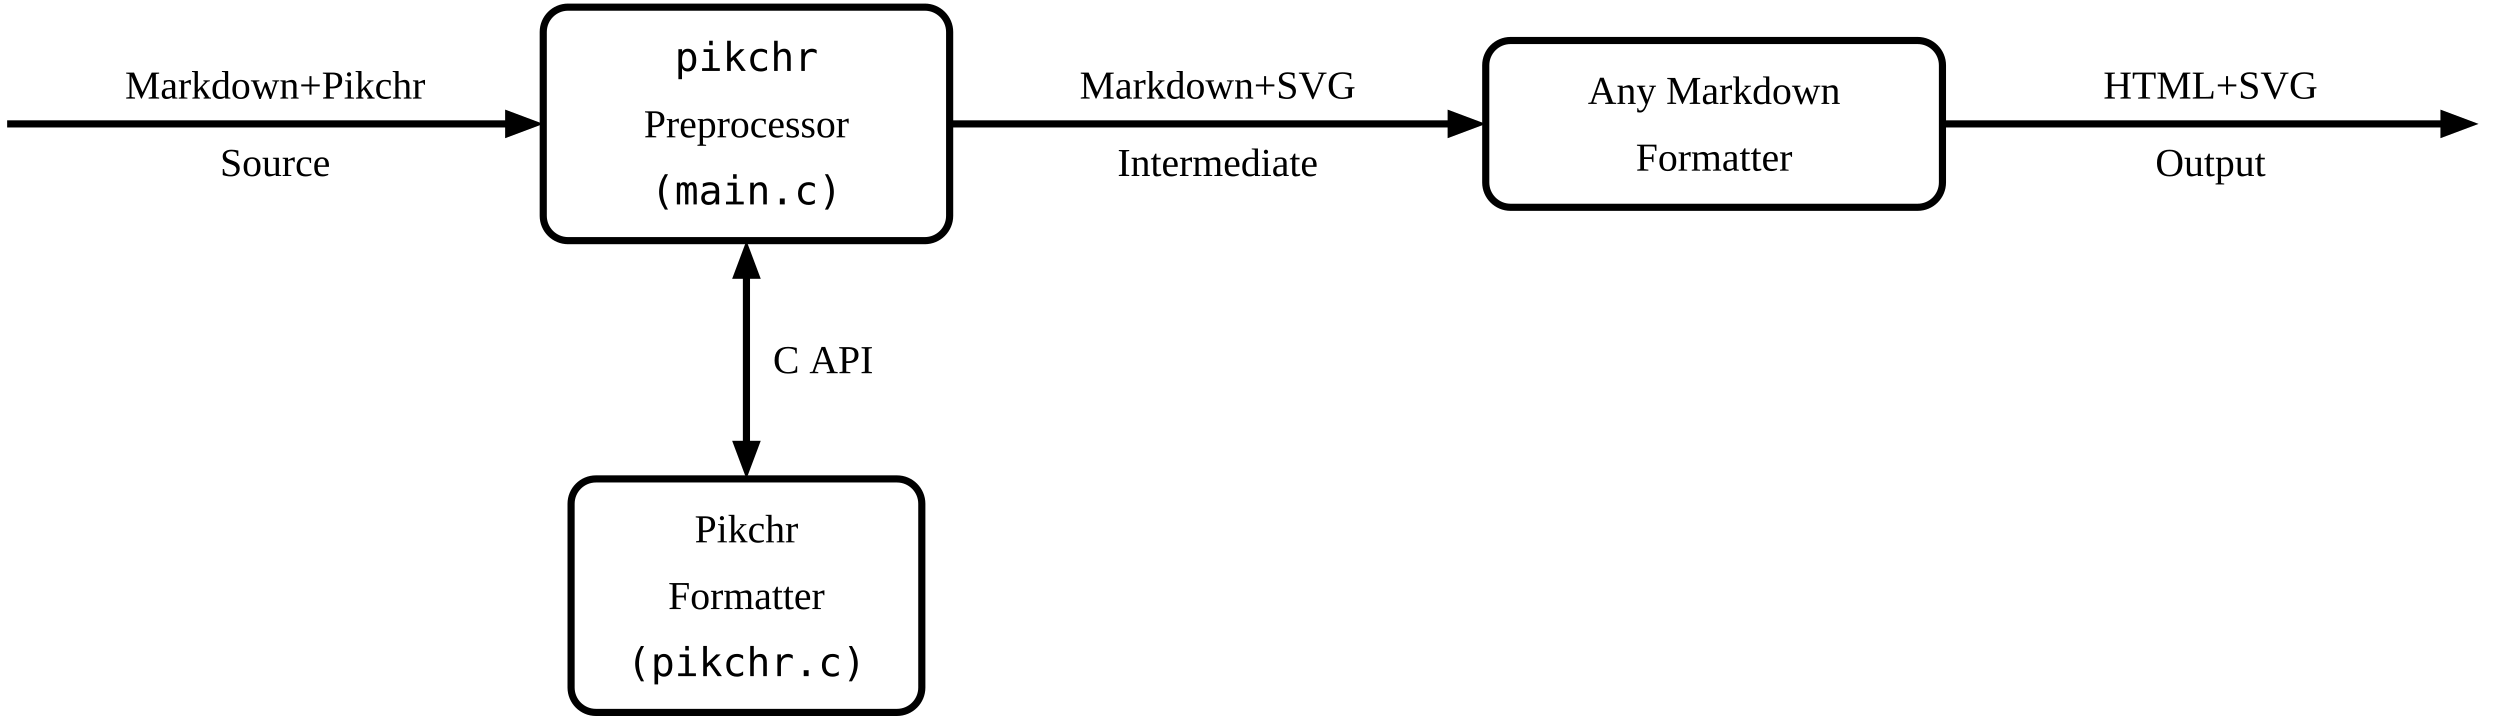
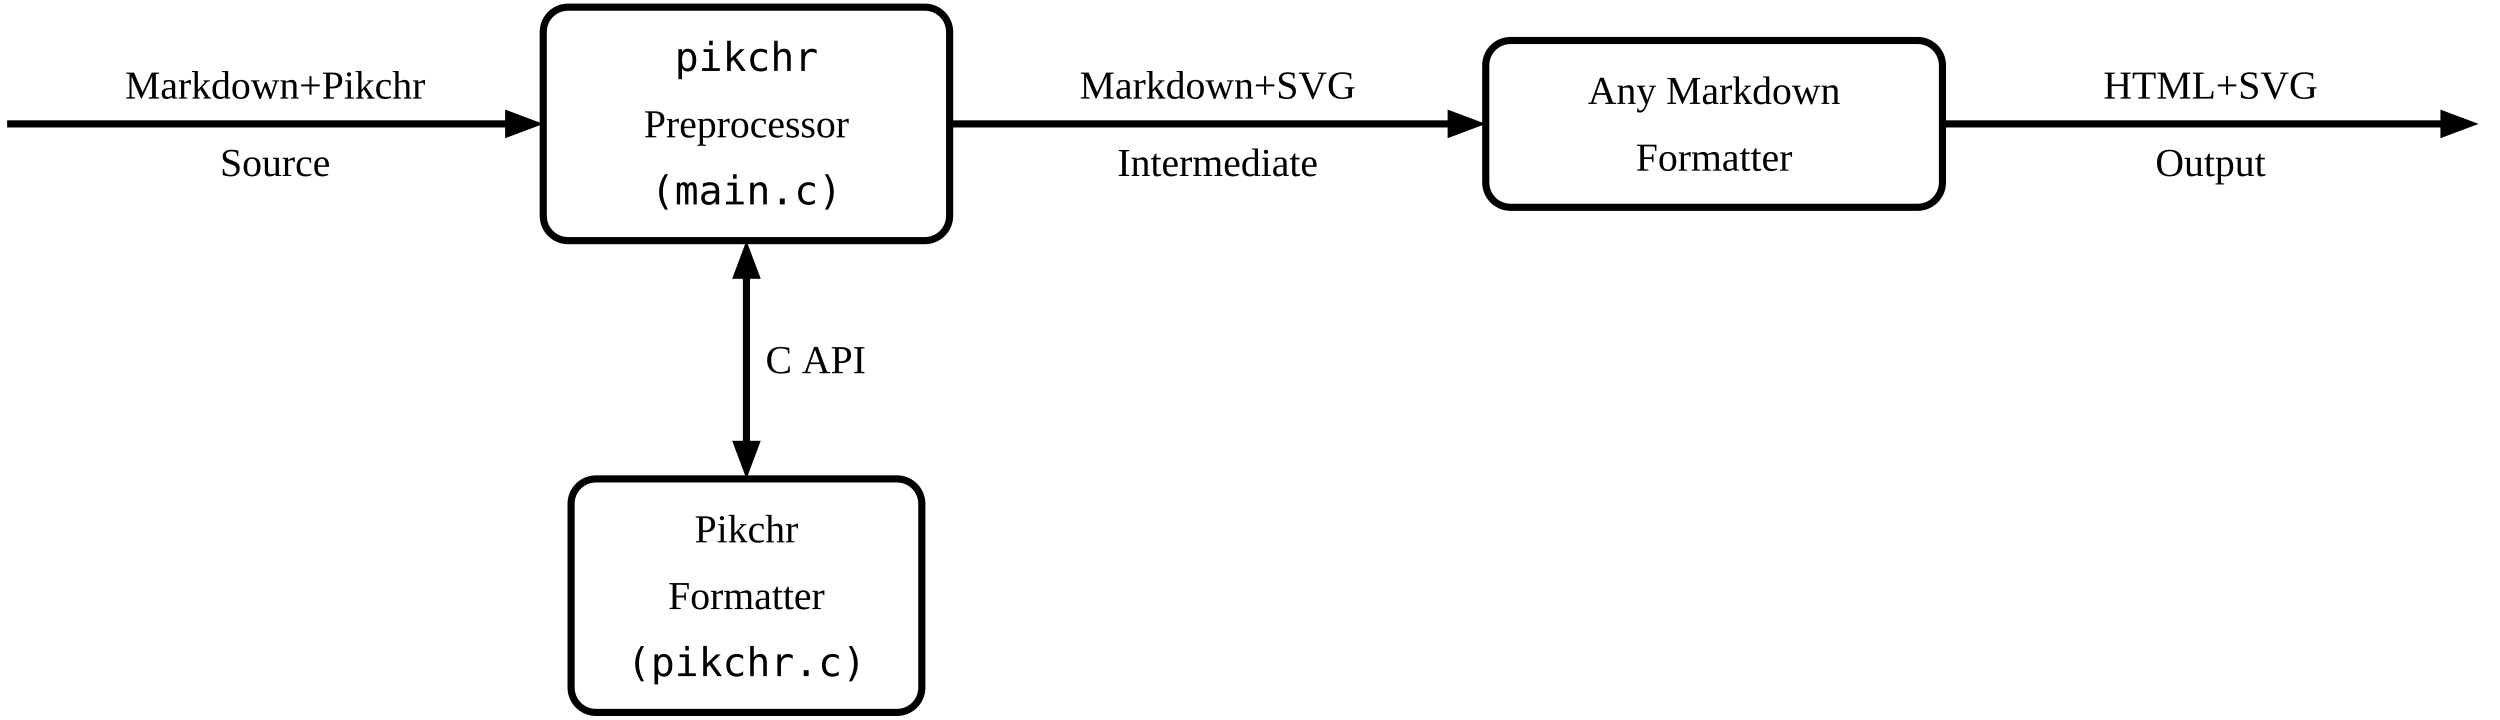
<svg xmlns="http://www.w3.org/2000/svg" viewBox="0 0 755.453 217.44">
  <polygon points="164.16,37.44 152.64,41.76 152.64,33.12" style="fill:rgb(0,0,0)" />
  <path d="M2.16,37.44L158.4,37.44" style="fill:none;stroke-width:2.16;stroke:rgb(0,0,0);" />
  <text x="83.16" y="25.74" text-anchor="middle" fill="rgb(0,0,0)" dominant-baseline="central">Markdown+Pikchr</text>
  <text x="83.16" y="49.14" text-anchor="middle" fill="rgb(0,0,0)" dominant-baseline="central">Source</text>
  <path d="M171.66,72.72L279.463,72.72A7.5 7.5 0 0 0 286.963 65.22L286.963,9.66A7.5 7.5 0 0 0 279.463 2.16L171.66,2.16A7.5 7.5 0 0 0 164.16 9.66L164.16,65.22A7.5 7.5 0 0 0 171.66 72.72Z" style="fill:none;stroke-width:2.16;stroke:rgb(0,0,0);" />
  <text x="225.562" y="17.28" text-anchor="middle" font-family="monospace" fill="rgb(0,0,0)" dominant-baseline="central">pikchr</text>
  <text x="225.562" y="37.44" text-anchor="middle" fill="rgb(0,0,0)" dominant-baseline="central">Preprocessor</text>
  <text x="225.562" y="57.6" text-anchor="middle" font-family="monospace" fill="rgb(0,0,0)" dominant-baseline="central">(main.c)</text>
  <polygon points="448.963,37.44 437.443,41.76 437.443,33.12" style="fill:rgb(0,0,0)" />
  <path d="M286.963,37.44L443.203,37.44" style="fill:none;stroke-width:2.16;stroke:rgb(0,0,0);" />
  <text x="367.963" y="25.74" text-anchor="middle" fill="rgb(0,0,0)" dominant-baseline="central">Markdown+SVG</text>
  <text x="367.963" y="49.14" text-anchor="middle" fill="rgb(0,0,0)" dominant-baseline="central">Intermediate</text>
  <path d="M456.463,62.64L579.473,62.64A7.5 7.5 0 0 0 586.973 55.14L586.973,19.74A7.5 7.5 0 0 0 579.473 12.24L456.463,12.24A7.5 7.5 0 0 0 448.963 19.74L448.963,55.14A7.5 7.5 0 0 0 456.463 62.64Z" style="fill:none;stroke-width:2.16;stroke:rgb(0,0,0);" />
  <text x="517.968" y="27.36" text-anchor="middle" fill="rgb(0,0,0)" dominant-baseline="central">Any Markdown</text>
  <text x="517.968" y="47.52" text-anchor="middle" fill="rgb(0,0,0)" dominant-baseline="central">Formatter</text>
  <polygon points="748.973,37.44 737.453,41.76 737.453,33.12" style="fill:rgb(0,0,0)" />
  <path d="M586.973,37.44L743.213,37.44" style="fill:none;stroke-width:2.16;stroke:rgb(0,0,0);" />
  <text x="667.973" y="25.74" text-anchor="middle" fill="rgb(0,0,0)" dominant-baseline="central">HTML+SVG</text>
  <text x="667.973" y="49.14" text-anchor="middle" fill="rgb(0,0,0)" dominant-baseline="central">Output</text>
  <polygon points="225.562,72.72 229.882,84.24 221.242,84.24" style="fill:rgb(0,0,0)" />
  <polygon points="225.562,144.72 221.242,133.2 229.882,133.2" style="fill:rgb(0,0,0)" />
  <path d="M225.562,78.48L225.562,138.96" style="fill:none;stroke-width:2.16;stroke:rgb(0,0,0);" />
-   <text x="233.562" y="108.72" text-anchor="start" fill="rgb(0,0,0)" dominant-baseline="central">C API</text>
+   <text x="231.322" y="108.72" text-anchor="start" fill="rgb(0,0,0)" dominant-baseline="central">C API</text>
  <path d="M180.07,215.28L271.054,215.28A7.5 7.5 0 0 0 278.554 207.78L278.554,152.22A7.5 7.5 0 0 0 271.054 144.72L180.07,144.72A7.5 7.5 0 0 0 172.57 152.22L172.57,207.78A7.5 7.5 0 0 0 180.07 215.28Z" style="fill:none;stroke-width:2.16;stroke:rgb(0,0,0);" />
  <text x="225.562" y="159.84" text-anchor="middle" fill="rgb(0,0,0)" dominant-baseline="central">Pikchr</text>
  <text x="225.562" y="180" text-anchor="middle" fill="rgb(0,0,0)" dominant-baseline="central">Formatter</text>
  <text x="225.562" y="200.16" text-anchor="middle" font-family="monospace" fill="rgb(0,0,0)" dominant-baseline="central">(pikchr.c)</text>
</svg>
